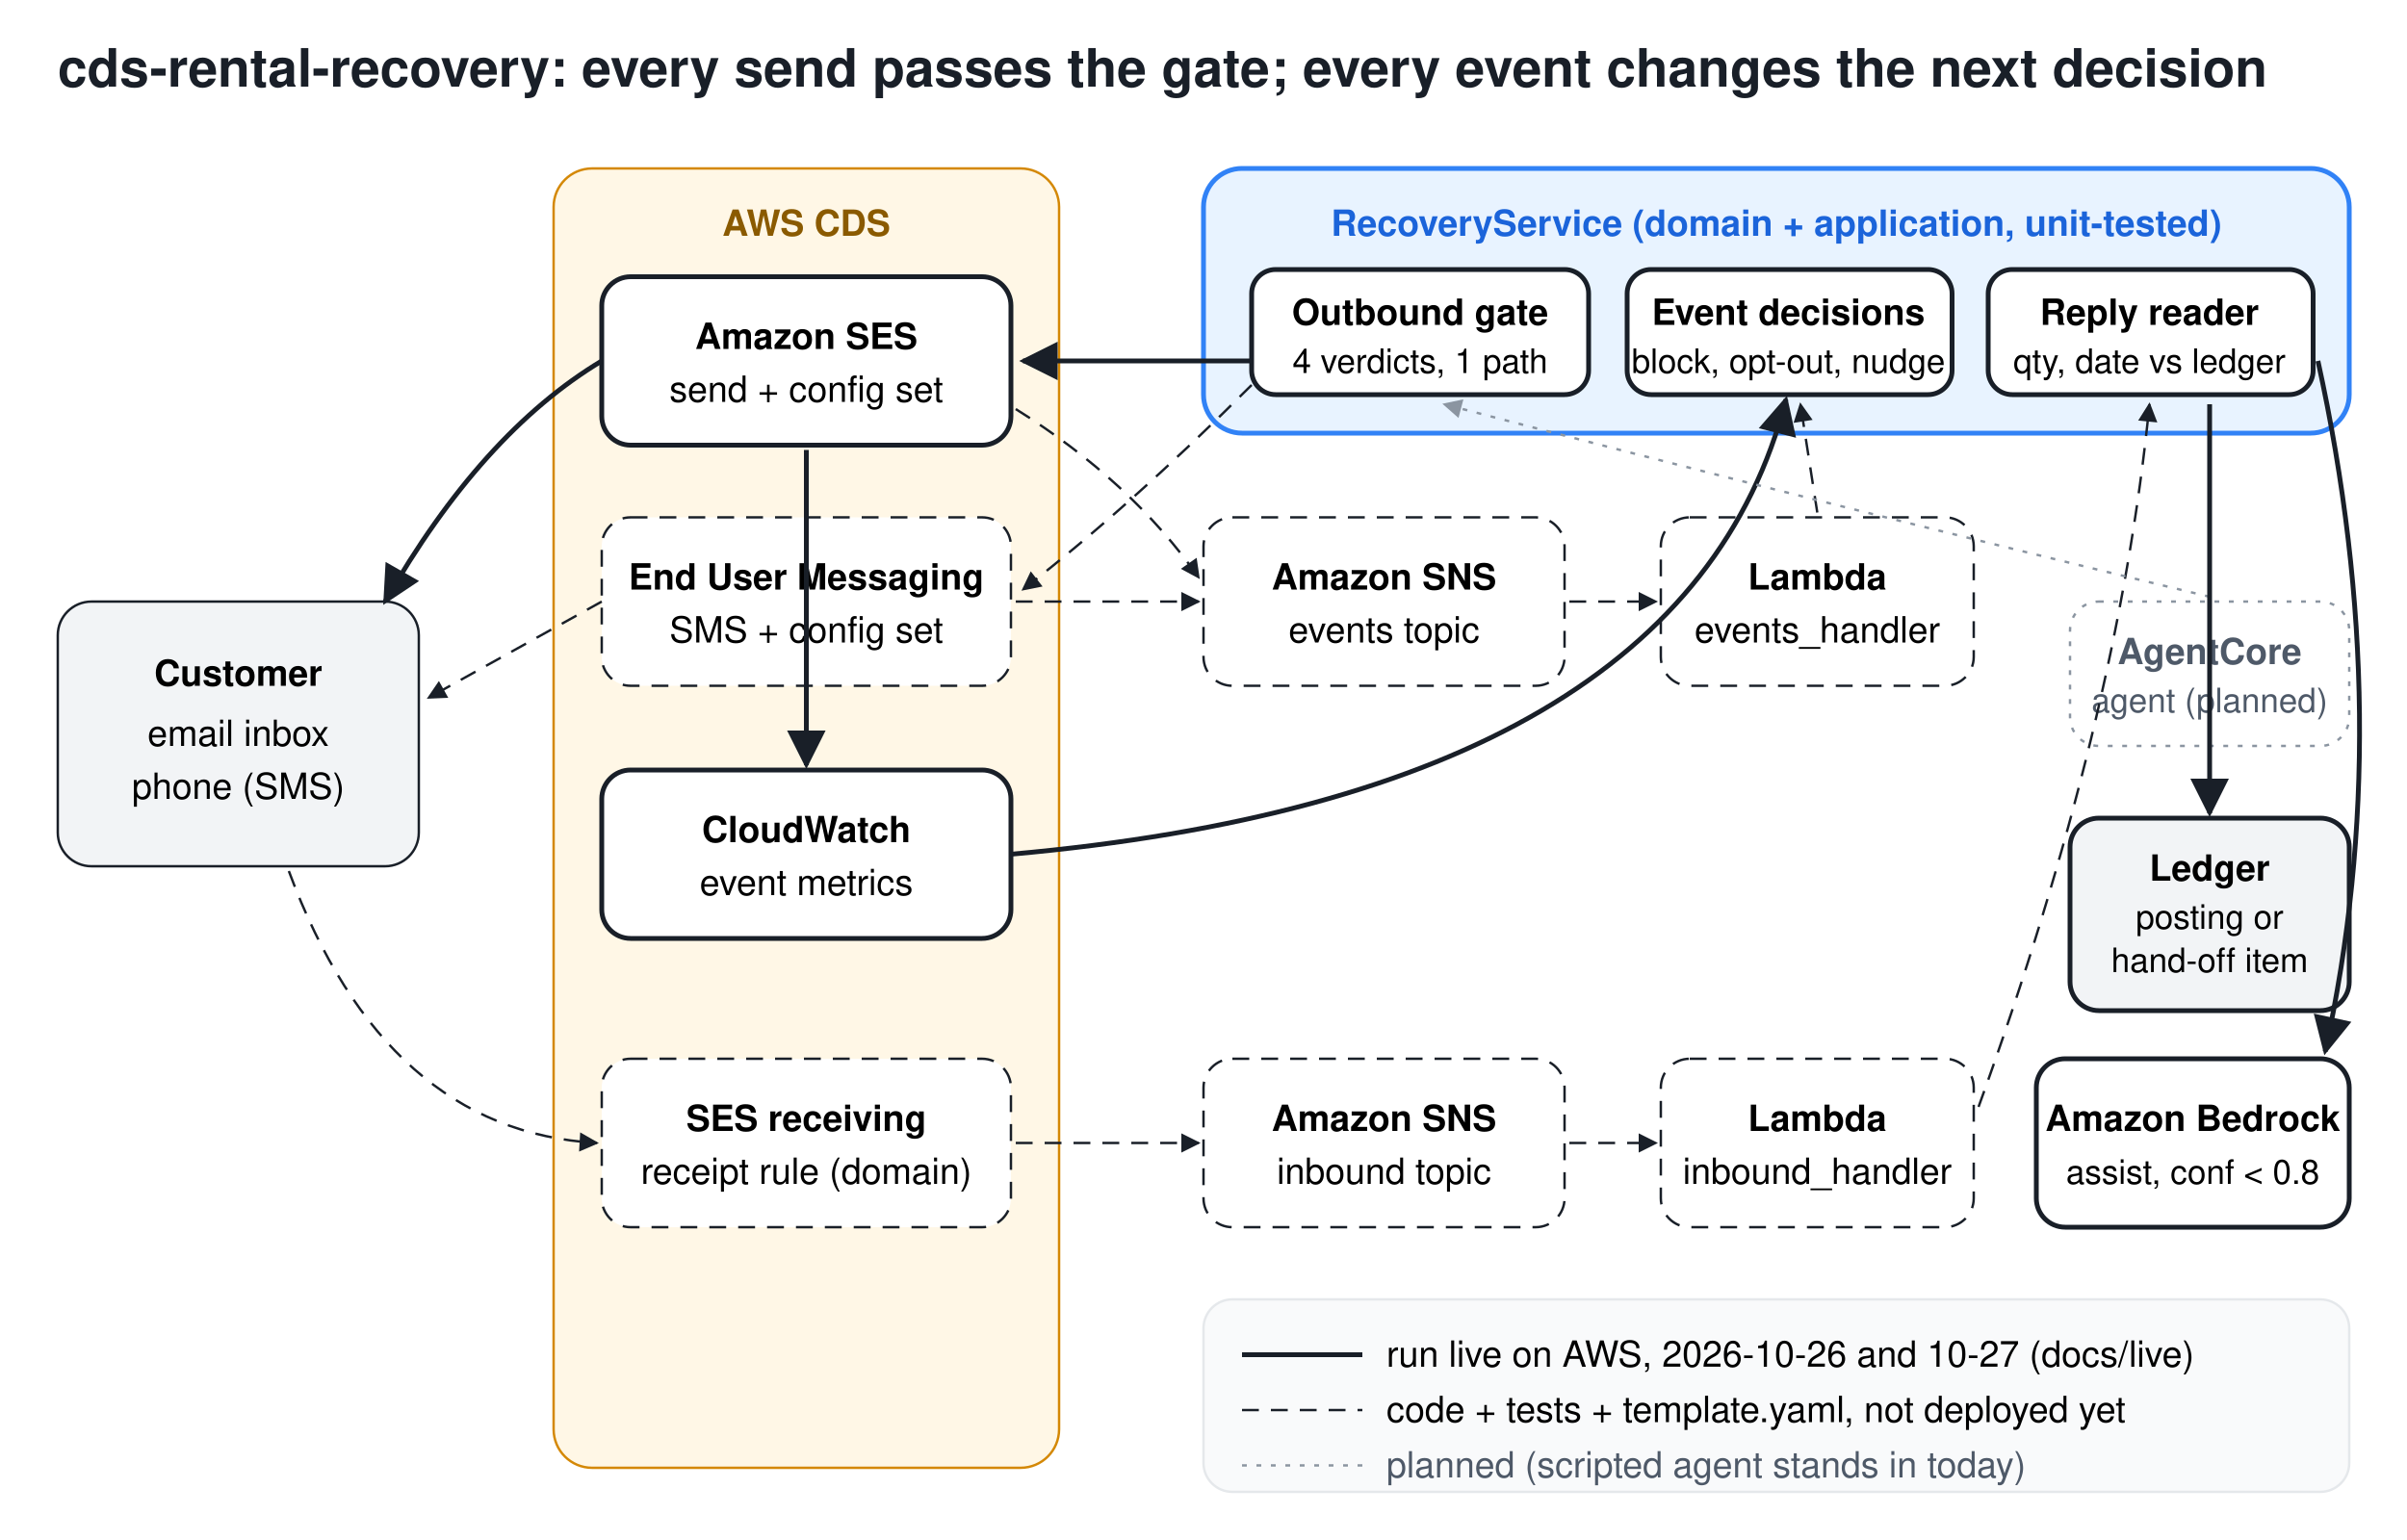
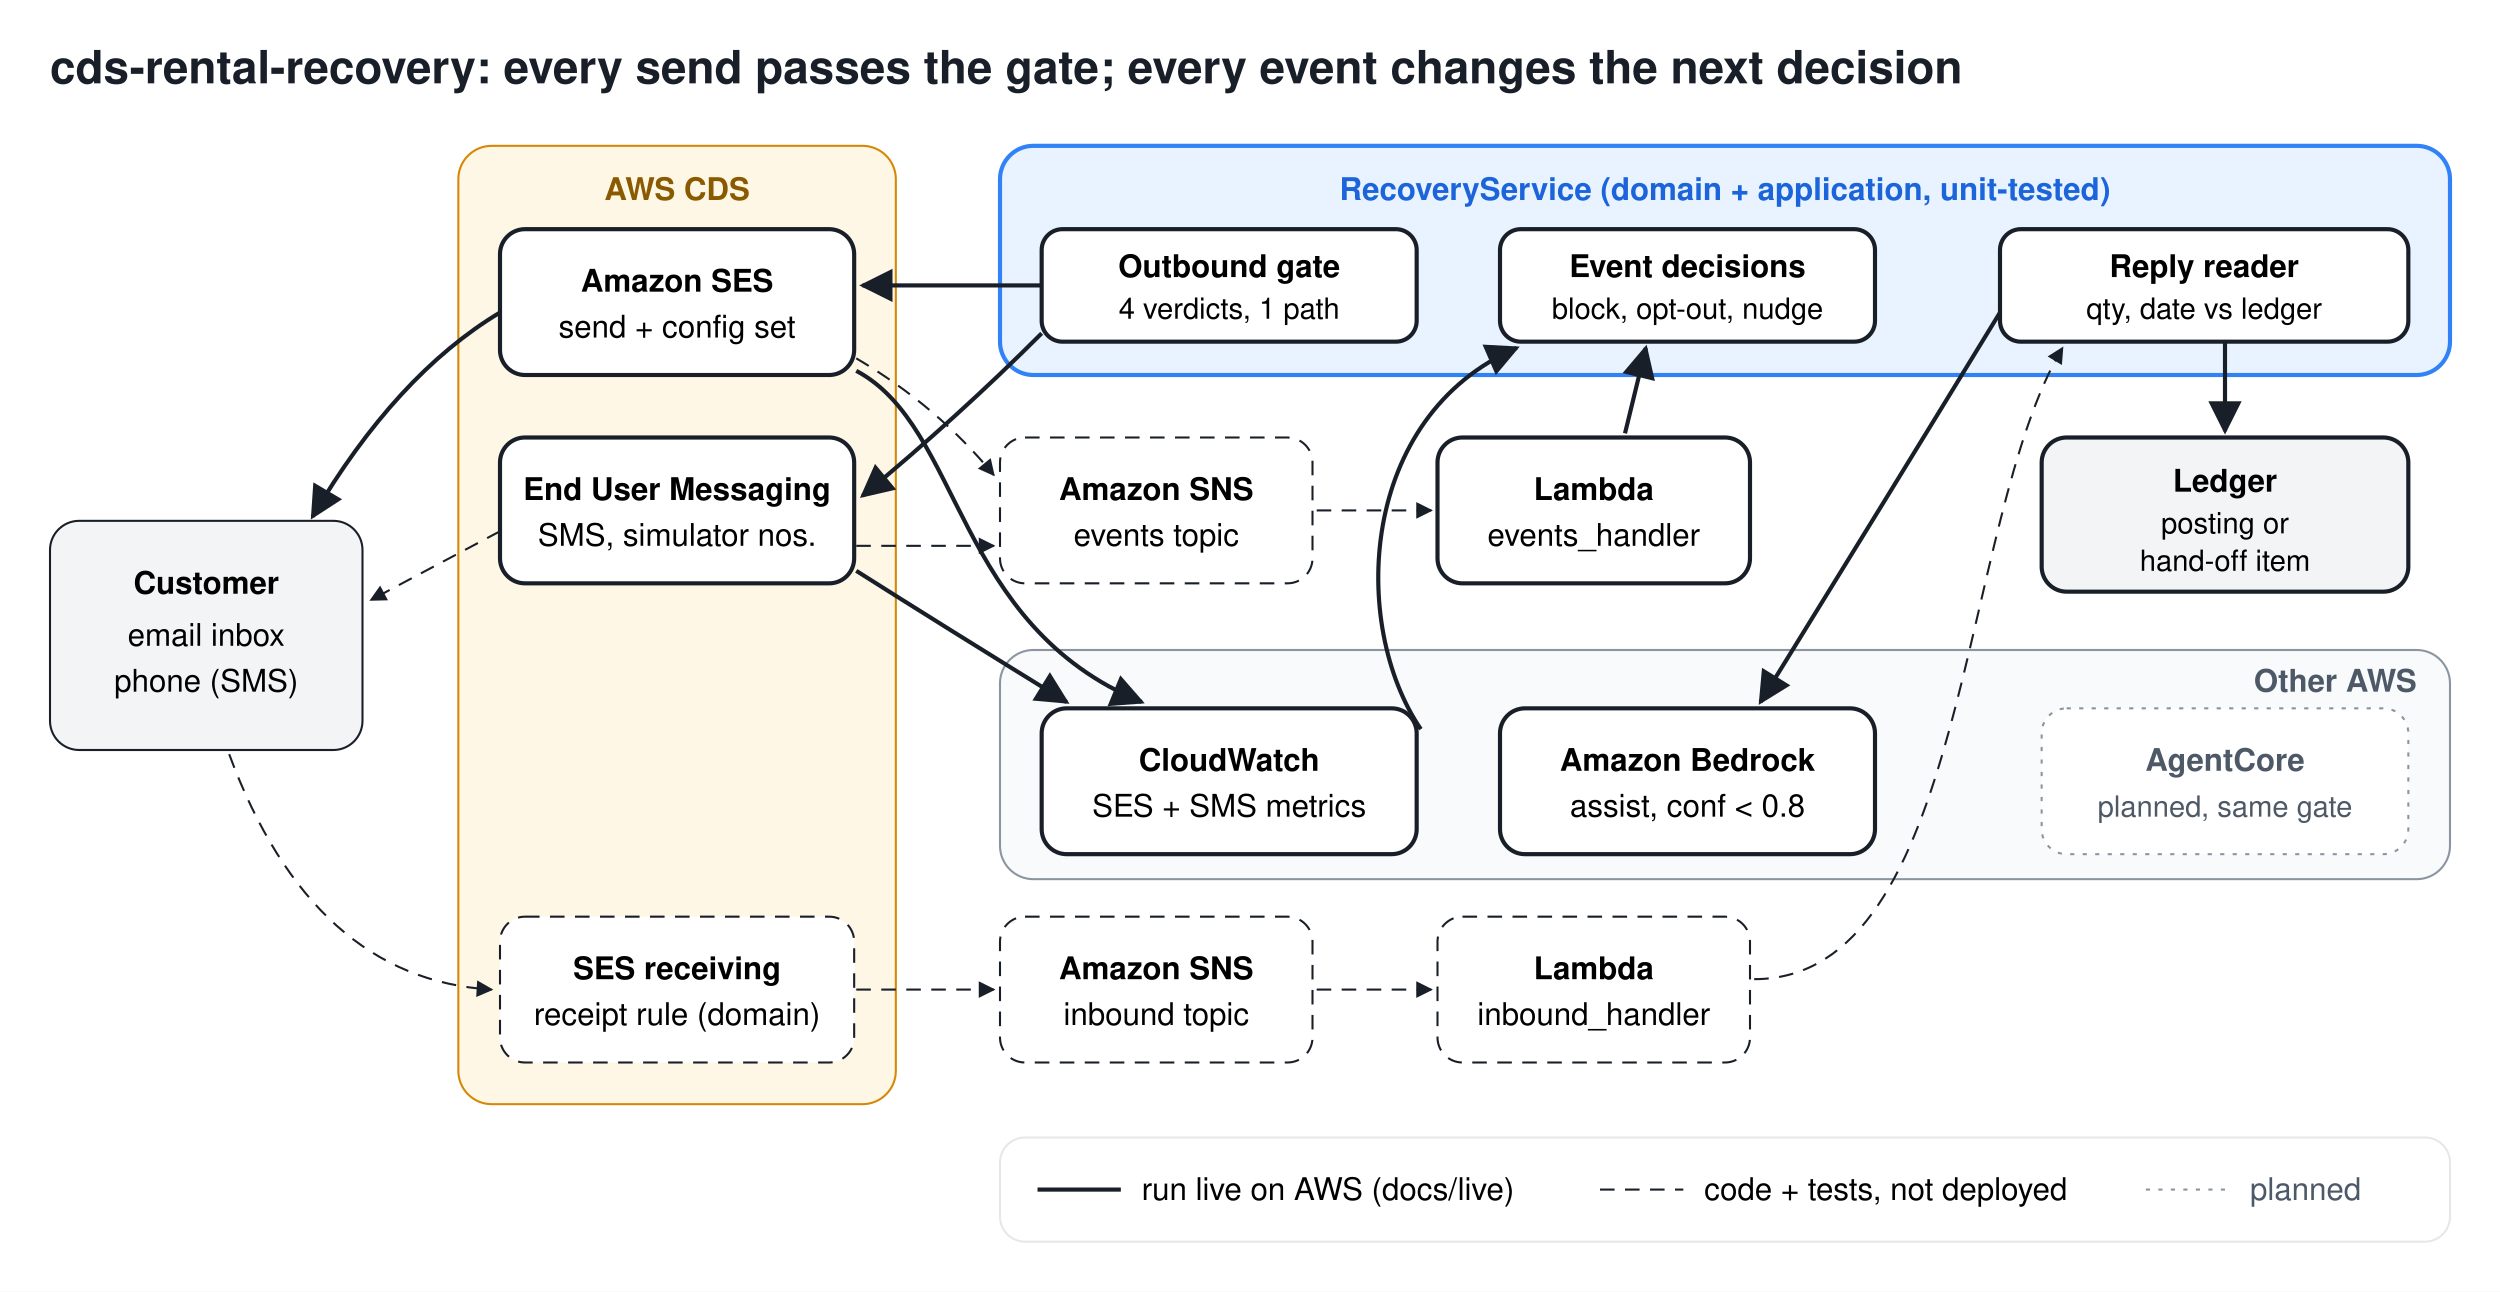
- <svg xmlns="http://www.w3.org/2000/svg" width="1000" height="640" viewBox="0 0 1000 640" font-family="-apple-system,Segoe UI,Helvetica,Arial,sans-serif" font-size="15">
-   <rect width="1000" height="640" fill="#ffffff" />
+ <svg xmlns="http://www.w3.org/2000/svg" width="1200" height="620" viewBox="0 0 1200 620" font-family="-apple-system,Segoe UI,Helvetica,Arial,sans-serif" font-size="15">
+   <rect width="1200" height="620" fill="#ffffff" />
  <defs>
    <marker id="a" viewBox="0 0 10 10" refX="9" refY="5" markerWidth="8" markerHeight="8" orient="auto">
      <path d="M0,0 L10,5 L0,10 z" fill="#191f28" />
    </marker>
-     <marker id="g" viewBox="0 0 10 10" refX="9" refY="5" markerWidth="8" markerHeight="8" orient="auto">
-       <path d="M0,0 L10,5 L0,10 z" fill="#8b95a1" />
-     </marker>
  </defs>
-   <text x="24" y="36" font-size="22" font-weight="700" fill="#191f28">cds-rental-recovery: every send passes the gate; every event changes the next decision</text>
+   <text x="24" y="40" font-size="22" font-weight="700" fill="#191f28">cds-rental-recovery: every send passes the gate; every event changes the next decision</text>
  <rect x="24" y="250" width="150" height="110" rx="14" fill="#f2f4f6" stroke="#191f28" />
  <text x="99" y="285" text-anchor="middle" font-weight="700">Customer</text>
  <text x="99" y="310" text-anchor="middle">email inbox</text>
  <text x="99" y="332" text-anchor="middle">phone (SMS)</text>
-   <rect x="230" y="70" width="210" height="540" rx="16" fill="#fff7e6" stroke="#d48806" />
-   <text x="335" y="98" text-anchor="middle" font-weight="700" fill="#8a5a00">AWS CDS</text>
-   <rect x="250" y="115" width="170" height="70" rx="12" fill="#fff" stroke="#191f28" stroke-width="2" />
-   <text x="335" y="145" text-anchor="middle" font-weight="700">Amazon SES</text>
-   <text x="335" y="167" text-anchor="middle">send + config set</text>
-   <rect x="250" y="215" width="170" height="70" rx="12" fill="#fff" stroke="#191f28" stroke-dasharray="7 5" />
-   <text x="335" y="245" text-anchor="middle" font-weight="700">End User Messaging</text>
-   <text x="335" y="267" text-anchor="middle">SMS + config set</text>
-   <rect x="250" y="440" width="170" height="70" rx="12" fill="#fff" stroke="#191f28" stroke-dasharray="7 5" />
-   <text x="335" y="470" text-anchor="middle" font-weight="700">SES receiving</text>
-   <text x="335" y="492" text-anchor="middle">receipt rule (domain)</text>
-   <rect x="250" y="320" width="170" height="70" rx="12" fill="#fff" stroke="#191f28" stroke-width="2" />
-   <text x="335" y="350" text-anchor="middle" font-weight="700">CloudWatch</text>
-   <text x="335" y="372" text-anchor="middle">event metrics</text>
-   <rect x="500" y="215" width="150" height="70" rx="12" fill="#fff" stroke="#191f28" stroke-dasharray="7 5" />
-   <text x="575" y="245" text-anchor="middle" font-weight="700">Amazon SNS</text>
-   <text x="575" y="267" text-anchor="middle">events topic</text>
-   <rect x="500" y="440" width="150" height="70" rx="12" fill="#fff" stroke="#191f28" stroke-dasharray="7 5" />
-   <text x="575" y="470" text-anchor="middle" font-weight="700">Amazon SNS</text>
-   <text x="575" y="492" text-anchor="middle">inbound topic</text>
-   <rect x="690" y="215" width="130" height="70" rx="12" fill="#fff" stroke="#191f28" stroke-dasharray="7 5" />
-   <text x="755" y="245" text-anchor="middle" font-weight="700">Lambda</text>
-   <text x="755" y="267" text-anchor="middle">events_handler</text>
-   <rect x="690" y="440" width="130" height="70" rx="12" fill="#fff" stroke="#191f28" stroke-dasharray="7 5" />
-   <text x="755" y="470" text-anchor="middle" font-weight="700">Lambda</text>
-   <text x="755" y="492" text-anchor="middle">inbound_handler</text>
-   <rect x="500" y="70" width="476" height="110" rx="16" fill="#e8f3ff" stroke="#3182f6" stroke-width="2" />
-   <text x="738" y="98" text-anchor="middle" font-weight="700" fill="#1b64da">RecoveryService (domain + application, unit-tested)</text>
-   <rect x="520" y="112" width="140" height="52" rx="10" fill="#fff" stroke="#191f28" stroke-width="2" />
-   <text x="590" y="135" text-anchor="middle" font-weight="700">Outbound gate</text>
-   <text x="590" y="155" text-anchor="middle" font-size="14">4 verdicts, 1 path</text>
-   <rect x="676" y="112" width="135" height="52" rx="10" fill="#fff" stroke="#191f28" stroke-width="2" />
-   <text x="743" y="135" text-anchor="middle" font-weight="700">Event decisions</text>
-   <text x="743" y="155" text-anchor="middle" font-size="14">block, opt-out, nudge</text>
-   <rect x="826" y="112" width="135" height="52" rx="10" fill="#fff" stroke="#191f28" stroke-width="2" />
-   <text x="893" y="135" text-anchor="middle" font-weight="700">Reply reader</text>
-   <text x="893" y="155" text-anchor="middle" font-size="14">qty, date vs ledger</text>
-   <rect x="860" y="250" width="116" height="60" rx="12" fill="#fff" stroke="#8b95a1" stroke-dasharray="2 4" />
-   <text x="918" y="276" text-anchor="middle" font-weight="700" fill="#4e5968">AgentCore</text>
-   <text x="918" y="296" text-anchor="middle" fill="#4e5968" font-size="14">agent (planned)</text>
-   <rect x="860" y="340" width="116" height="80" rx="12" fill="#f2f4f6" stroke="#191f28" stroke-width="2" />
-   <text x="918" y="366" text-anchor="middle" font-weight="700">Ledger</text>
-   <text x="918" y="386" text-anchor="middle" font-size="14">posting or</text>
-   <text x="918" y="404" text-anchor="middle" font-size="14">hand-off item</text>
-   <path d="M520 150 L425 150" stroke="#191f28" stroke-width="2" marker-end="url(#a)" />
-   <path d="M520 160 Q470 210 425 245" stroke="#191f28" stroke-dasharray="7 5" fill="none" marker-end="url(#a)" />
-   <path d="M250 150 Q200 180 160 250" stroke="#191f28" stroke-width="2" fill="none" marker-end="url(#a)" />
-   <path d="M250 250 L178 290" stroke="#191f28" stroke-dasharray="7 5" marker-end="url(#a)" />
-   <path d="M120 362 Q160 470 248 475" stroke="#191f28" stroke-dasharray="7 5" fill="none" marker-end="url(#a)" />
-   <path d="M335 187 L335 318" stroke="#191f28" stroke-width="2" marker-end="url(#a)" />
-   <path d="M420 355 Q700 330 742 166" stroke="#191f28" stroke-width="2" fill="none" marker-end="url(#a)" />
-   <path d="M422 170 Q470 200 498 240" stroke="#191f28" stroke-dasharray="7 5" fill="none" marker-end="url(#a)" />
-   <path d="M422 250 L498 250" stroke="#191f28" stroke-dasharray="7 5" marker-end="url(#a)" />
-   <path d="M652 250 L688 250" stroke="#191f28" stroke-dasharray="7 5" marker-end="url(#a)" />
-   <path d="M755 213 L748 168" stroke="#191f28" stroke-dasharray="7 5" marker-end="url(#a)" />
-   <path d="M422 475 L498 475" stroke="#191f28" stroke-dasharray="7 5" marker-end="url(#a)" />
-   <path d="M652 475 L688 475" stroke="#191f28" stroke-dasharray="7 5" marker-end="url(#a)" />
-   <path d="M822 460 Q880 300 893 168" stroke="#191f28" stroke-dasharray="7 5" fill="none" marker-end="url(#a)" />
-   <path d="M918 248 Q760 210 600 168" stroke="#8b95a1" stroke-dasharray="2 4" fill="none" marker-end="url(#g)" />
-   <path d="M918 168 L918 338" stroke="#191f28" stroke-width="2" marker-end="url(#a)" />
-   <rect x="846" y="440" width="130" height="70" rx="12" fill="#fff" stroke="#191f28" stroke-width="2" />
-   <text x="911" y="470" text-anchor="middle" font-weight="700">Amazon Bedrock</text>
-   <text x="911" y="492" text-anchor="middle" font-size="14">assist, conf &lt; 0.8</text>
-   <path d="M963 150 Q996 300 966 437" stroke="#191f28" stroke-width="2" fill="none" marker-end="url(#a)" />
-   <rect x="500" y="540" width="476" height="80" rx="12" fill="#f9fafb" stroke="#e5e8eb" />
-   <path d="M516 563 L566 563" stroke="#191f28" stroke-width="2" />
-   <text x="576" y="568">run live on AWS, 2026-10-26 and 10-27 (docs/live)</text>
-   <path d="M516 586 L566 586" stroke="#191f28" stroke-dasharray="7 5" />
-   <text x="576" y="591">code + tests + template.yaml, not deployed yet</text>
-   <path d="M516 609 L566 609" stroke="#8b95a1" stroke-dasharray="2 4" />
-   <text x="576" y="614" fill="#4e5968">planned (scripted agent stands in today)</text>
+   <rect x="220" y="70" width="210" height="460" rx="16" fill="#fff7e6" stroke="#d48806" />
+   <text x="325" y="96" text-anchor="middle" font-weight="700" fill="#8a5a00">AWS CDS</text>
+   <rect x="240" y="110" width="170" height="70" rx="12" fill="#fff" stroke="#191f28" stroke-width="2" />
+   <text x="325" y="140" text-anchor="middle" font-weight="700">Amazon SES</text>
+   <text x="325" y="162" text-anchor="middle">send + config set</text>
+   <rect x="240" y="210" width="170" height="70" rx="12" fill="#fff" stroke="#191f28" stroke-width="2" />
+   <text x="325" y="240" text-anchor="middle" font-weight="700">End User Messaging</text>
+   <text x="325" y="262" text-anchor="middle">SMS, simulator nos.</text>
+   <rect x="240" y="440" width="170" height="70" rx="12" fill="#fff" stroke="#191f28" stroke-dasharray="7 5" />
+   <text x="325" y="470" text-anchor="middle" font-weight="700">SES receiving</text>
+   <text x="325" y="492" text-anchor="middle">receipt rule (domain)</text>
+   <rect x="480" y="70" width="696" height="110" rx="16" fill="#e8f3ff" stroke="#3182f6" stroke-width="2" />
+   <text x="828" y="96" text-anchor="middle" font-weight="700" fill="#1b64da">RecoveryService (domain + application, unit-tested)</text>
+   <rect x="500" y="110" width="180" height="54" rx="10" fill="#fff" stroke="#191f28" stroke-width="2" />
+   <text x="590" y="133" text-anchor="middle" font-weight="700">Outbound gate</text>
+   <text x="590" y="153" text-anchor="middle" font-size="14">4 verdicts, 1 path</text>
+   <rect x="720" y="110" width="180" height="54" rx="10" fill="#fff" stroke="#191f28" stroke-width="2" />
+   <text x="810" y="133" text-anchor="middle" font-weight="700">Event decisions</text>
+   <text x="810" y="153" text-anchor="middle" font-size="14">block, opt-out, nudge</text>
+   <rect x="960" y="110" width="196" height="54" rx="10" fill="#fff" stroke="#191f28" stroke-width="2" />
+   <text x="1058" y="133" text-anchor="middle" font-weight="700">Reply reader</text>
+   <text x="1058" y="153" text-anchor="middle" font-size="14">qty, date vs ledger</text>
+   <rect x="480" y="210" width="150" height="70" rx="12" fill="#fff" stroke="#191f28" stroke-dasharray="7 5" />
+   <text x="555" y="240" text-anchor="middle" font-weight="700">Amazon SNS</text>
+   <text x="555" y="262" text-anchor="middle">events topic</text>
+   <rect x="690" y="210" width="150" height="70" rx="12" fill="#fff" stroke="#191f28" stroke-width="2" />
+   <text x="765" y="240" text-anchor="middle" font-weight="700">Lambda</text>
+   <text x="765" y="262" text-anchor="middle">events_handler</text>
+   <rect x="480" y="440" width="150" height="70" rx="12" fill="#fff" stroke="#191f28" stroke-dasharray="7 5" />
+   <text x="555" y="470" text-anchor="middle" font-weight="700">Amazon SNS</text>
+   <text x="555" y="492" text-anchor="middle">inbound topic</text>
+   <rect x="690" y="440" width="150" height="70" rx="12" fill="#fff" stroke="#191f28" stroke-dasharray="7 5" />
+   <text x="765" y="470" text-anchor="middle" font-weight="700">Lambda</text>
+   <text x="765" y="492" text-anchor="middle">inbound_handler</text>
+   <rect x="980" y="210" width="176" height="74" rx="12" fill="#f2f4f6" stroke="#191f28" stroke-width="2" />
+   <text x="1068" y="236" text-anchor="middle" font-weight="700">Ledger</text>
+   <text x="1068" y="256" text-anchor="middle" font-size="14">posting or</text>
+   <text x="1068" y="274" text-anchor="middle" font-size="14">hand-off item</text>
+   <rect x="480" y="312" width="696" height="110" rx="16" fill="#f9fafb" stroke="#8b95a1" />
+   <text x="1160" y="332" text-anchor="end" font-weight="700" fill="#4e5968">Other AWS</text>
+   <rect x="500" y="340" width="180" height="70" rx="12" fill="#fff" stroke="#191f28" stroke-width="2" />
+   <text x="590" y="370" text-anchor="middle" font-weight="700">CloudWatch</text>
+   <text x="590" y="392" text-anchor="middle">SES + SMS metrics</text>
+   <rect x="720" y="340" width="180" height="70" rx="12" fill="#fff" stroke="#191f28" stroke-width="2" />
+   <text x="810" y="370" text-anchor="middle" font-weight="700">Amazon Bedrock</text>
+   <text x="810" y="392" text-anchor="middle">assist, conf &lt; 0.8</text>
+   <rect x="980" y="340" width="176" height="70" rx="12" fill="#fff" stroke="#8b95a1" stroke-dasharray="2 4" />
+   <text x="1068" y="370" text-anchor="middle" font-weight="700" fill="#4e5968">AgentCore</text>
+   <text x="1068" y="392" text-anchor="middle" fill="#4e5968" font-size="14">planned, same gate</text>
+   <path d="M500 137 L414 137" stroke="#191f28" stroke-width="2" marker-end="url(#a)" />
+   <path d="M500 160 Q460 200 414 238" stroke="#191f28" stroke-width="2" fill="none" marker-end="url(#a)" />
+   <path d="M240 150 Q190 180 150 248" stroke="#191f28" stroke-width="2" fill="none" marker-end="url(#a)" />
+   <path d="M240 255 L178 288" stroke="#191f28" stroke-dasharray="7 5" marker-end="url(#a)" />
+   <path d="M110 362 Q150 470 236 475" stroke="#191f28" stroke-dasharray="7 5" fill="none" marker-end="url(#a)" />
+   <path d="M411 172 Q450 195 477 228" stroke="#191f28" stroke-dasharray="7 5" fill="none" marker-end="url(#a)" />
+   <path d="M411 262 L477 262" stroke="#191f28" stroke-dasharray="7 5" marker-end="url(#a)" />
+   <path d="M411 178 C 462 205, 458 300, 548 337" stroke="#191f28" stroke-width="2" fill="none" marker-end="url(#a)" />
+   <path d="M411 274 Q 452 300 512 337" stroke="#191f28" stroke-width="2" fill="none" marker-end="url(#a)" />
+   <path d="M632 245 L687 245" stroke="#191f28" stroke-dasharray="7 5" marker-end="url(#a)" />
+   <path d="M780 208 L790 167" stroke="#191f28" stroke-width="2" marker-end="url(#a)" />
+   <path d="M682 350 C 648 300, 652 200, 728 167" stroke="#191f28" stroke-width="2" fill="none" marker-end="url(#a)" />
+   <path d="M411 475 L477 475" stroke="#191f28" stroke-dasharray="7 5" marker-end="url(#a)" />
+   <path d="M632 475 L687 475" stroke="#191f28" stroke-dasharray="7 5" marker-end="url(#a)" />
+   <path d="M842 470 C 945 470, 940 250, 990 167" stroke="#191f28" stroke-dasharray="7 5" fill="none" marker-end="url(#a)" />
+   <path d="M1068 164 L1068 207" stroke="#191f28" stroke-width="2" marker-end="url(#a)" />
+   <path d="M960 150 Q 905 240 845 337" stroke="#191f28" stroke-width="2" fill="none" marker-end="url(#a)" />
+   <rect x="480" y="546" width="696" height="50" rx="12" fill="#ffffff" stroke="#e5e8eb" />
+   <path d="M498 571 L538 571" stroke="#191f28" stroke-width="2" />
+   <text x="548" y="576">run live on AWS (docs/live)</text>
+   <path d="M768 571 L808 571" stroke="#191f28" stroke-dasharray="7 5" />
+   <text x="818" y="576">code + tests, not deployed</text>
+   <path d="M1030 571 L1070 571" stroke="#8b95a1" stroke-dasharray="2 4" />
+   <text x="1080" y="576" fill="#4e5968">planned</text>
</svg>
